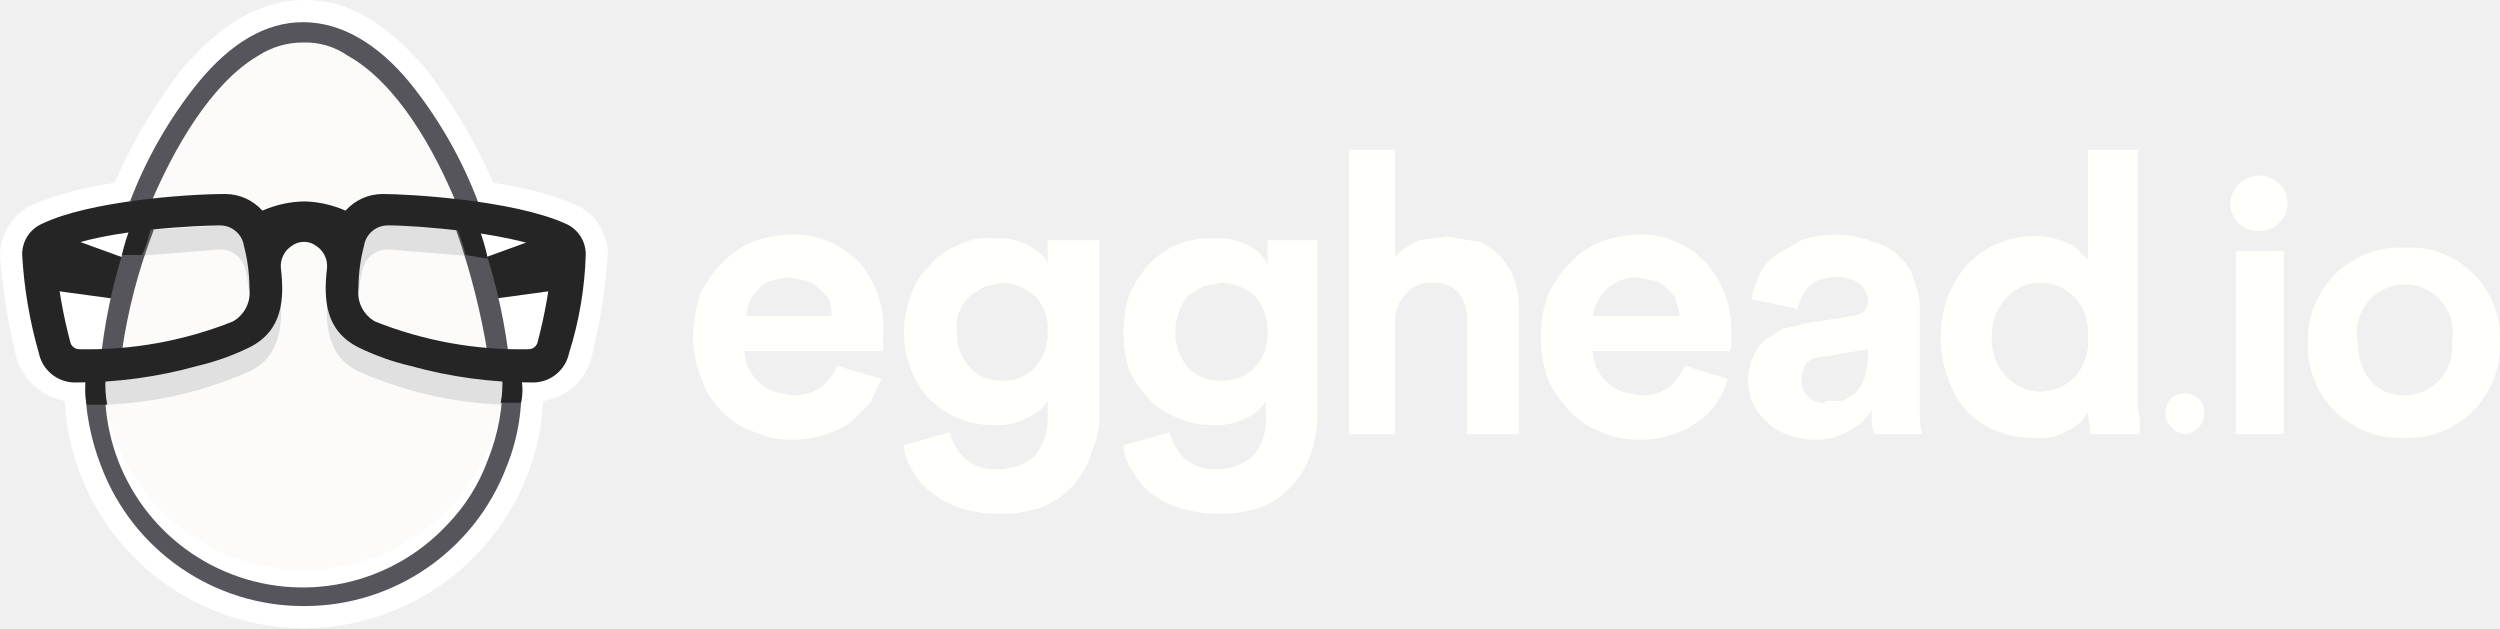
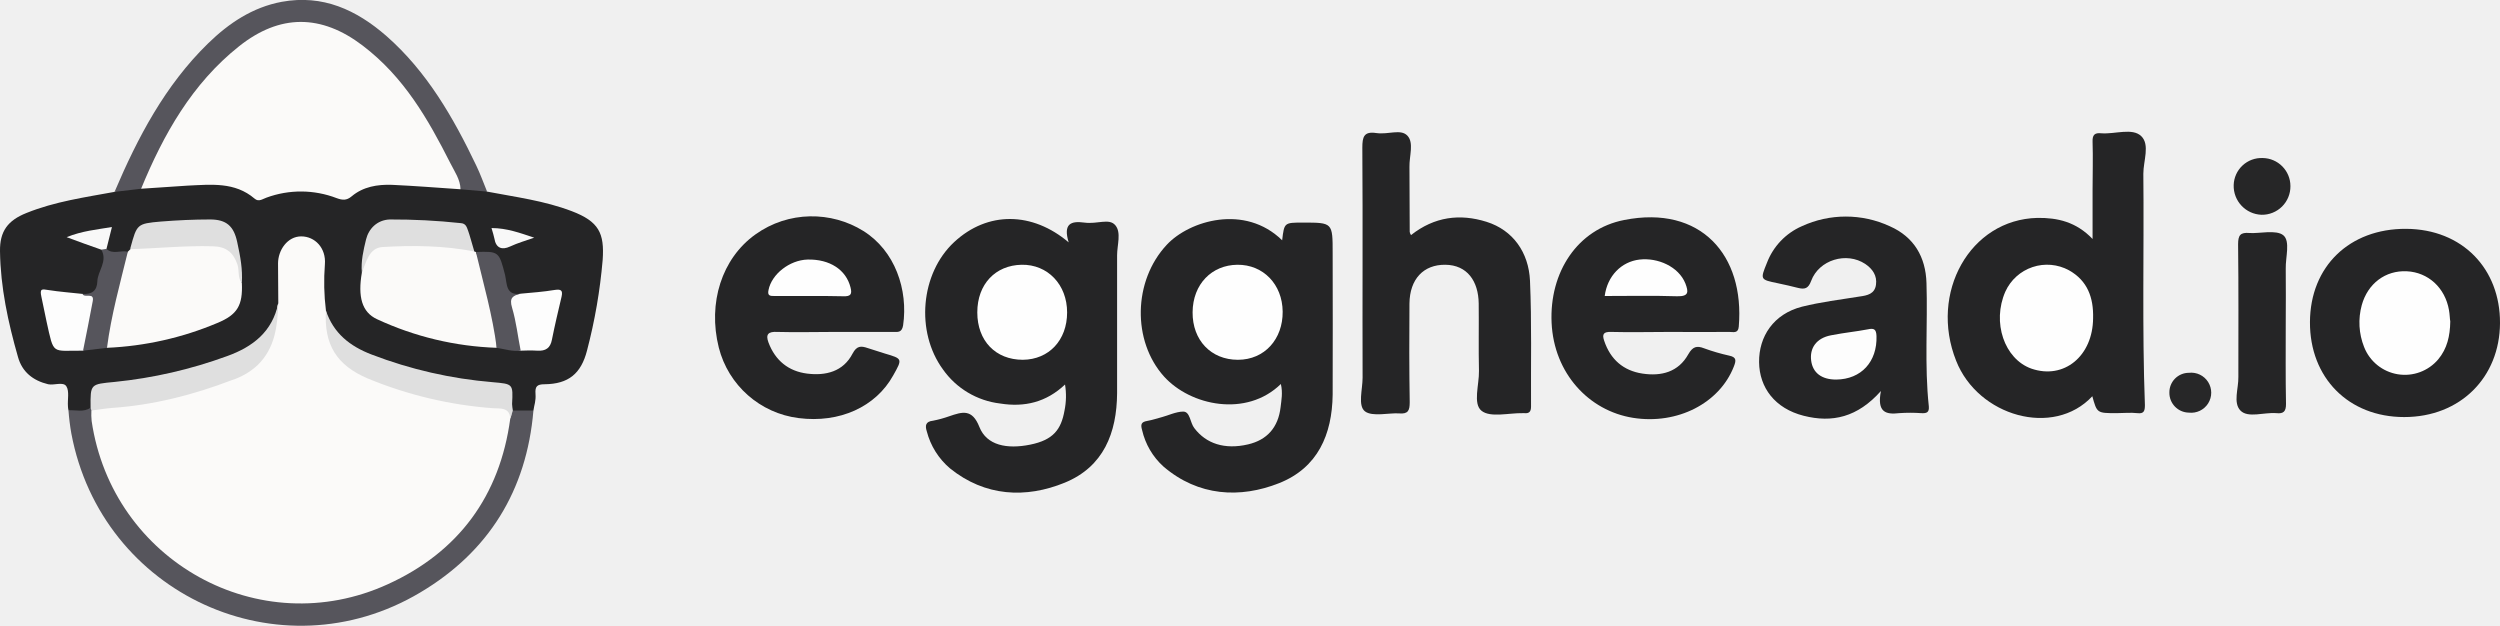
- <svg xmlns="http://www.w3.org/2000/svg" id="Layer_1" data-name="Layer 1" viewBox="0 0 135.3 34">
-   <defs>
-     <style>.cls-1{fill:#fff;}.cls-2{fill:#fcfbfa;}.cls-3{fill:#252526;}.cls-4{fill:#e0e0e0;}.cls-5{fill:#56555c;}.cls-6{fill:#fffffb;}</style>
-   </defs>
-   <path class="cls-1" d="M16.6,34a13,13,0,0,1-13-12.3h0A3.4,3.4,0,0,1,1,19.4a34.5,34.5,0,0,1-.9-5.6,3.1,3.1,0,0,1,1.7-2.7A17.9,17.9,0,0,1,6.3,9.9,28.9,28.9,0,0,1,9.9,3.8C12,1.3,14.2,0,16.6,0s4.5,1.3,6.6,3.8a28.9,28.9,0,0,1,3.6,6.1,17.9,17.9,0,0,1,4.5,1.2A3,3,0,0,1,33,13.8a34.5,34.5,0,0,1-.9,5.6,3.2,3.2,0,0,1-2.6,2.3h0A13,13,0,0,1,16.5,34Z" transform="translate(-0.1)" />
-   <path class="cls-2" d="M16.5,2.2c6,0,10.9,12.8,10.9,18.8A10.9,10.9,0,0,1,5.7,21C5.7,15,10.6,2.2,16.5,2.2Z" transform="translate(-0.1)" />
-   <path class="cls-3" d="M30.3,12.5l-4.4,1.6a17.2,17.2,0,0,0,.7,2.1l4.4-.6Zm-27.5,0,4.4,1.6-.7,2.1-4.4-.6.7-3.1Z" transform="translate(-0.1)" />
-   <path class="cls-4" d="M12,12.2a1.2,1.2,0,0,1,1.4,1.1l.3,2.3a1.3,1.3,0,0,1-.1.6,7.7,7.7,0,0,0-.2-1.5A1.4,1.4,0,0,0,12,13.5l-5,.4a7.8,7.8,0,0,0,.5-1.4Zm15.4,8.3a20.4,20.4,0,0,1-8-1.9,2.8,2.8,0,0,1-1.6-2.3c-.1,1.6.2,3.1,1.7,3.8a21.1,21.1,0,0,0,7.8,1.8A6.6,6.6,0,0,0,27.4,20.5Zm-21.7,0a20.4,20.4,0,0,0,8-1.9,2.8,2.8,0,0,0,1.6-2.3c.1,1.6-.2,3.1-1.7,3.8a21.1,21.1,0,0,1-7.8,1.8A6.6,6.6,0,0,1,5.7,20.5Zm15.4-8.3a1.2,1.2,0,0,0-1.4,1.1l-.3,2.3a1.3,1.3,0,0,0,.1.6,7.7,7.7,0,0,1,.2-1.5,1.4,1.4,0,0,1,1.4-1.2l4.9.4a7.8,7.8,0,0,0-.5-1.4,31.5,31.5,0,0,0-4.4-.3Z" transform="translate(-0.1)" />
-   <path class="cls-5" d="M7.1,11a23.6,23.6,0,0,1,3.7-6.5q2.7-3.3,5.7-3.3c2,0,4,1.1,5.8,3.3A23.6,23.6,0,0,1,26,11H24.8C23.6,8.1,21.6,4.5,18.9,3a4,4,0,0,0-2.4-.7,4.4,4.4,0,0,0-2.4.7c-2.6,1.5-4.6,5.1-5.8,7.9H7.1Zm20.4,8.2h-1a38.8,38.8,0,0,0-1.7-6.7v-.2H25l.9.2H26A30.8,30.8,0,0,1,27.6,19v.2Z" transform="translate(-0.1)" />
-   <path class="cls-3" d="M26.5,14a10.9,10.9,0,0,0-.5-1.7h-.1l-1-.2h-.1v.2a8.8,8.8,0,0,1,.5,1.5Z" transform="translate(-0.1)" />
-   <path class="cls-5" d="M5.6,19a30.8,30.8,0,0,1,1.6-6.7H8.4v.2A30.3,30.3,0,0,0,6.7,19H5.6Z" transform="translate(-0.1)" />
-   <path class="cls-3" d="M7.2,12.2h0a9.8,9.8,0,0,0-.5,1.6H7.8a9.8,9.8,0,0,0,.5-1.6V12H7.2Z" transform="translate(-0.1)" />
-   <path class="cls-5" d="M16.5,32.8A11.7,11.7,0,0,1,5.6,25.3a12.8,12.8,0,0,1-.9-4.8H5.8a10.7,10.7,0,0,0,18.5,7.9,9.9,9.9,0,0,0,2.2-3.5,11.1,11.1,0,0,0,.8-4.4h1a11,11,0,0,1-.8,4.8,11.7,11.7,0,0,1-10.9,7.5Z" transform="translate(-0.1)" />
-   <path class="cls-3" d="M5.9,21.9a6.6,6.6,0,0,1-.1-1.4h-1a3.3,3.3,0,0,0,0,1.4H5.9Zm22.4-1.5h-1a6.6,6.6,0,0,1-.1,1.4h1.1a3.3,3.3,0,0,0,0-1.4Z" transform="translate(-0.1)" />
-   <path class="cls-3" d="M29,20.7a24.6,24.6,0,0,1-6.7-.9,13.3,13.3,0,0,1-2.8-1h0c-1.8-.9-1.9-2.6-1.7-4.3a1.3,1.3,0,0,0-.6-1.2,1.1,1.1,0,0,0-1.3,0,1.3,1.3,0,0,0-.6,1.2c.2,1.7.1,3.4-1.7,4.3h0a13.3,13.3,0,0,1-2.8,1,24.4,24.4,0,0,1-6.6.9H4.1a2,2,0,0,1-1.9-1.6,24.2,24.2,0,0,1-.9-5.3,1.8,1.8,0,0,1,1.1-1.7c2.5-1.2,7.7-1.6,9.9-1.6a2.7,2.7,0,0,1,2,.9,5.9,5.9,0,0,1,2.3-.5,5.9,5.9,0,0,1,2.2.5,2.7,2.7,0,0,1,2-.9c1.3,0,7,.3,9.9,1.6a1.8,1.8,0,0,1,1.1,1.7,19.5,19.5,0,0,1-.9,5.3A2,2,0,0,1,29,20.7Zm-7.9-8.5a1.3,1.3,0,0,0-1.3,1.1,9.1,9.1,0,0,0-.3,2.3,1.8,1.8,0,0,0,.9,1.8,21.2,21.2,0,0,0,8.3,1.5.5.5,0,0,0,.5-.4,27.3,27.3,0,0,0,.8-4.6c0-.2-.1-.3-.3-.4-2.2-.9-6.9-1.3-8.6-1.3ZM3.3,13.5a.5.5,0,0,0-.2.4,27.3,27.3,0,0,0,.8,4.6.5.5,0,0,0,.5.4,21.2,21.2,0,0,0,8.3-1.5,1.8,1.8,0,0,0,.9-1.8,9.1,9.1,0,0,0-.3-2.3A1.3,1.3,0,0,0,12,12.2c-1,0-6.2.2-8.7,1.3Z" transform="translate(-0.1)" />
-   <path class="cls-6" d="M47.8,20.5l-.6,1.3-1,1a4.6,4.6,0,0,1-1.4.7,5.7,5.7,0,0,1-1.8.3,4.5,4.5,0,0,1-2-.4,4.2,4.2,0,0,1-1.8-1.1,4.5,4.5,0,0,1-1.1-1.7,6.9,6.9,0,0,1-.5-2.4,9.3,9.3,0,0,1,.4-2.3,6.6,6.6,0,0,1,1.2-1.7,5.7,5.7,0,0,1,1.6-1.1,6.5,6.5,0,0,1,2-.4,4.9,4.9,0,0,1,3.8,1.5,5.4,5.4,0,0,1,1.3,3.9V19H40.4a2.4,2.4,0,0,0,.2.9A2.5,2.5,0,0,0,42,21.2l1,.2a2.5,2.5,0,0,0,1.6-.5,2.8,2.8,0,0,0,.8-1.1l2.4.7Zm-2.7-3.4a2.2,2.2,0,0,0-.1-.8,1.5,1.5,0,0,0-.5-.6,1.8,1.8,0,0,0-.7-.5l-1-.2-1,.2a1.8,1.8,0,0,0-.7.5,2,2,0,0,0-.6,1.4Zm6.4,6.3a2.9,2.9,0,0,0,.8,1.4,2.5,2.5,0,0,0,1.7.6,3.3,3.3,0,0,0,2.1-.7,3.5,3.5,0,0,0,.7-2.3v-.7a2.4,2.4,0,0,1-1.1.9,3.2,3.2,0,0,1-1.8.4,4.5,4.5,0,0,1-2-.4,4.9,4.9,0,0,1-1.5-1,5.4,5.4,0,0,1-1-1.6,5.5,5.5,0,0,1,0-4,3.4,3.4,0,0,1,1-1.6,3.3,3.3,0,0,1,1.5-1.1,3.4,3.4,0,0,1,2-.4,3.4,3.4,0,0,1,1.9.4c.5.3.9.6,1,1V13h2.8v9.4a4.5,4.5,0,0,1-.4,2,4.6,4.6,0,0,1-2.6,3,6.2,6.2,0,0,1-2.5.4,6.4,6.4,0,0,1-2-.3,4.4,4.4,0,0,1-1.5-.8,3.2,3.2,0,0,1-1.1-1.2,3.4,3.4,0,0,1-.5-1.4Zm2.8-2.8a2.3,2.3,0,0,0,1.8-.7,2.7,2.7,0,0,0,.7-2,2.5,2.5,0,0,0-.7-1.9,2.9,2.9,0,0,0-1.8-.7l-.9.2-.8.5a2.8,2.8,0,0,0-.6.9,1.7,1.7,0,0,0-.1,1,2.6,2.6,0,0,0,.7,2,2.2,2.2,0,0,0,1.7.7Zm9.1,2.8a2.9,2.9,0,0,0,.8,1.4,2.4,2.4,0,0,0,1.7.6,3,3,0,0,0,2-.7,3,3,0,0,0,.7-2.3v-.7a2.2,2.2,0,0,1-1,.9,3.6,3.6,0,0,1-1.9.4,4.3,4.3,0,0,1-1.9-.4,4,4,0,0,1-1.5-1A5.7,5.7,0,0,1,61.2,20a6.8,6.8,0,0,1,0-4,6.2,6.2,0,0,1,1-1.6,4.4,4.4,0,0,1,3.5-1.5,3.7,3.7,0,0,1,2,.4,2.4,2.4,0,0,1,1,1V13h2.7v9.4a6.4,6.4,0,0,1-.3,2,4.9,4.9,0,0,1-2.6,3,6.8,6.8,0,0,1-2.6.4,6.3,6.3,0,0,1-1.9-.3,4.8,4.8,0,0,1-1.6-.8,4,4,0,0,1-1-1.2,2.4,2.4,0,0,1-.5-1.4Zm2.8-2.8a2.4,2.4,0,0,0,1.8-.7,2.7,2.7,0,0,0,.7-2A2.9,2.9,0,0,0,68,16a2.9,2.9,0,0,0-1.8-.7l-1,.2-.8.5a2.6,2.6,0,0,0-.5.9,3.6,3.6,0,0,0-.2,1,3,3,0,0,0,.7,2,2.4,2.4,0,0,0,1.8.7Zm9.4,2.9H73.1V8.1h2.5v5.8a3.8,3.8,0,0,1,1.3-.9l1.5-.2,1.8.3a3.4,3.4,0,0,1,1.2.9,3.3,3.3,0,0,1,.7,1.3,4.4,4.4,0,0,1,.2,1.6v6.6H79.5V17.4a2.6,2.6,0,0,0-.4-1.5,1.8,1.8,0,0,0-1.5-.6,1.7,1.7,0,0,0-1.4.6,2,2,0,0,0-.6,1.4Zm18-3a3.8,3.8,0,0,1-.6,1.3,3.2,3.2,0,0,1-1,1,3.7,3.7,0,0,1-1.4.7,4.7,4.7,0,0,1-1.7.3,5.2,5.2,0,0,1-2.1-.4,4.5,4.5,0,0,1-1.7-1.1,6.6,6.6,0,0,1-1.2-1.7,6.7,6.7,0,0,1-.4-2.4,6.2,6.2,0,0,1,.4-2.3,6.6,6.6,0,0,1,1.2-1.7,4.6,4.6,0,0,1,1.6-1.1,6.5,6.5,0,0,1,1.9-.4,4.8,4.8,0,0,1,3.8,1.5,5.5,5.5,0,0,1,1.4,3.9v.6a.4.4,0,0,1-.1.3H86.3a2.4,2.4,0,0,0,.2.9,2.5,2.5,0,0,0,1.4,1.3l1,.2a2.5,2.5,0,0,0,1.6-.5,4.4,4.4,0,0,0,.8-1.1l2.3.7ZM91,17.1a2.4,2.4,0,0,0-.2-.8c0-.2-.2-.4-.4-.6a1.8,1.8,0,0,0-.7-.5l-1-.2a2.4,2.4,0,0,0-1.7.7,2.7,2.7,0,0,0-.7,1.4Zm3.7,3.5a3.1,3.1,0,0,1,.9-2.2l1-.6,1.2-.3,2.6-.4c.3-.1.5-.1.6-.3a.8.8,0,0,0,.2-.5,1.5,1.5,0,0,0-.4-.9,2,2,0,0,0-1.4-.4,2,2,0,0,0-1.4.5,2.3,2.3,0,0,0-.6,1.2l-2.5-.5a5,5,0,0,1,.4-1.3,3.1,3.1,0,0,1,.9-1.1l1.4-.8a5.6,5.6,0,0,1,3.9.1,2.9,2.9,0,0,1,1.4.8,2.6,2.6,0,0,1,.8,1.3,4,4,0,0,1,.3,1.5v6c0,.3.1.6.1.8h-2.6c0-.2-.1-.4-.1-.6v-.7a3.2,3.2,0,0,1-1.2,1.1,3.6,3.6,0,0,1-1.9.5,4,4,0,0,1-1.5-.3,2.6,2.6,0,0,1-1.1-.7A2.9,2.9,0,0,1,94.7,20.6Zm4.2,1.1h.9l.7-.4a3.5,3.5,0,0,0,.5-.8,5.2,5.2,0,0,0,.2-1.1v-.5l-2.4.4a1.6,1.6,0,0,0-.9.3,1.7,1.7,0,0,0-.3,1,1.1,1.1,0,0,0,.3.8,1.2,1.2,0,0,0,1,.4Zm16.9-.1a3.4,3.4,0,0,0,.1,1v.9h-2.7V23a2,2,0,0,1-.1-.7,2.2,2.2,0,0,1-1.1,1,2.8,2.8,0,0,1-1.8.4,5.2,5.2,0,0,1-2.1-.4,4.2,4.2,0,0,1-1.6-1.1,5.2,5.2,0,0,1-1-1.8,6.4,6.4,0,0,1,0-4.3,5.9,5.9,0,0,1,1-1.7,5,5,0,0,1,4.8-1.5l.8.3a1,1,0,0,1,.6.5.8.8,0,0,1,.4.4v-6h2.7Zm-7.9-3.4a2.9,2.9,0,0,0,.8,2.2,2.5,2.5,0,0,0,1.8.8,2.7,2.7,0,0,0,1.9-.8,2.9,2.9,0,0,0,.7-2.2,2.8,2.8,0,0,0-.7-2.1,2.7,2.7,0,0,0-1.9-.8,2.5,2.5,0,0,0-1.8.8,2.9,2.9,0,0,0-.8,2.1Zm9.4,4.2a1,1,0,0,1,1.1-1.1,1,1,0,0,1,1,1.1.9.9,0,0,1-.3.7,1.3,1.3,0,0,1-.7.4,1.2,1.2,0,0,1-.8-.4.9.9,0,0,1-.3-.7ZM120.8,11a1.6,1.6,0,0,1,1.6-1.5,1.5,1.5,0,0,1,1.5,1.5,1.5,1.5,0,0,1-1.5,1.5,1.5,1.5,0,0,1-1.6-1.5Zm.3,12.5V13.6h2.6v9.9Zm3.9-5a5,5,0,0,1,5.2-5.1,4.9,4.9,0,0,1,5.2,5.1,5,5,0,0,1-5.2,5.2A5,5,0,0,1,125,18.5Zm7.8,0a2.6,2.6,0,1,0-5.1,0c0,1.6.9,2.9,2.5,2.9A2.6,2.6,0,0,0,132.8,18.5Z" transform="translate(-0.1)" />
+ <svg xmlns="http://www.w3.org/2000/svg" width="960.3" height="240.4" viewBox="0 0 960.3 240.4">
+   <path d="M247.2,492.9c11,2.1,22,3.5,32.5,7.5s12.6,8.5,11.9,18.7a206,206,0,0,1-6,34.8c-2.3,9-7.2,12.9-16.3,13-3,0-3.7.9-3.5,3.7s-.5,4.2-.8,6.4c-2.4,1.8-4.9,1.7-7.6.6a4,4,0,0,1-1.6-3.9c.4-4.9-2.6-6-6.5-6.2-11.5-.7-22.6-3.1-33.7-6.2a126.9,126.9,0,0,1-17.8-6.6c-7-3.1-11.2-8.6-13.6-15.7s-1.9-11.7-.9-17.7a8.1,8.1,0,0,0-7.2-9.6c-4-.2-7.2,3.3-7.6,8.3s.4,10.6-.5,15.8c-1.9,11.7-9.8,17.6-20,21.5-13.2,4.9-26.7,8.5-40.7,9.7-6.6.6-11.8,1.4-11.9,9.5-2.9,2.3-5.9,2.7-9,.4a7.7,7.7,0,0,1-.2-1.5c-.2-2.6.6-5.8-.6-7.7s-4.7-.3-7-.8c-5.8-1.4-10-4.7-11.6-10.5-3.8-13.3-6.7-26.7-6.9-40.6C60,508.2,63,504,70.3,501.1c10.9-4.4,22.4-6,33.8-8.1a18,18,0,0,1,9.9-2.4c8.6-1.1,17.2-1.5,25.8-2a28.3,28.3,0,0,1,15.8,3.8,10.6,10.6,0,0,0,9,.8,38.8,38.8,0,0,1,23.6.2c2.3.8,4.4,1.2,6.6-.3,6.2-4.2,13.3-5.2,20.5-4.4s14.7.5,21.9,1.9C240.7,490.5,244.2,490.8,247.2,492.9Z" transform="translate(-60.1 -419.3)" fill="#252526" />
+   <path d="M552.1,566.8c-13.2,12.9-34.7,8.4-44.9-2.9-12.2-13.6-11.9-36.7,1.1-50.6,8.7-9.3,30-15.7,44.3-1.7.8-6.8.8-6.8,8-6.8,11.4,0,11.4,0,11.4,11.7,0,18.1.1,36.2,0,54.4-.2,15.3-5.7,28.1-20.6,34s-31,5.1-44.4-6.4a27,27,0,0,1-8.2-14c-.6-2.1-.4-3.1,1.9-3.5s3.8-1,5.8-1.5,5.4-2.1,8.1-2.1,2.6,4.3,4.3,6.4c4.5,5.9,11.6,8.3,20.6,6.2,7.3-1.7,11.6-6.5,12.5-14.3C552.3,573,552.9,570.2,552.1,566.8Z" transform="translate(-60.1 -419.3)" fill="#252526" />
+   <path d="M470.6,512.4c-2.2-7.2.9-8.3,6-7.6s9.5-1.8,11.9,1,.7,7.6.7,11.6v52.9c-.1,15.3-5.2,28.3-20.1,34.4s-30.6,5.4-44.1-5.5a27.7,27.7,0,0,1-8.9-14.2c-.7-2.2-.5-3.8,2.4-4.1a43.7,43.7,0,0,0,6.2-1.7c5-1.7,8.8-3,11.6,4.1s10.6,8.6,19.5,6.8,11.9-5.8,13.2-13.1a27.6,27.6,0,0,0,.2-10c-7.2,6.8-15.5,8.8-24.9,7.3a31.4,31.4,0,0,1-22-13.1c-10.6-14.5-8.6-36.9,4.3-48.9S456.7,500.6,470.6,512.4Z" transform="translate(-60.1 -419.3)" fill="#252526" />
+   <path d="M863.8,571.5c-14.9,16-43.9,7.7-52.3-13.6-10.4-26.1,5.3-54.3,31.2-54.9,7.7-.1,14.9,1.5,21.2,8.1V492.3c0-6.2.2-12.3,0-18.5-.1-2.6.7-3.6,3.4-3.3,5.2.4,11.9-2.2,15.3,1.1s.8,9.5.8,14.4c.3,29.7-.5,59.3.6,88.9,0,2.3-.4,3.4-2.9,3.1s-5.4,0-8,0C865.6,578,865.6,578,863.8,571.5Z" transform="translate(-60.1 -419.3)" fill="#252526" />
+   <path d="M602.1,509.6c9-7.1,18.8-8.3,29-5.1s16.2,11.8,16.7,22.6c.7,16.1.3,32.2.4,48.4,0,1.9-.7,2.7-2.6,2.5h-.5c-5.5-.1-12.5,1.8-15.9-.9s-.9-10-1-15.3c-.2-8.6,0-17.3-.1-25.9s-4.4-14.8-12.8-14.9-13.7,5.5-13.8,14.9c-.1,12.6-.1,25.3.1,37.9,0,3.2-.6,4.6-4.1,4.3s-10.3,1.4-13.1-.8-.9-8.4-.9-12.9c-.1-29.4.1-58.9-.1-88.4,0-4.1.6-6.3,5.3-5.6s9.4-1.7,12,1,.7,7.9.8,12c.1,8.3,0,16.7.1,25A3.3,3.3,0,0,0,602.1,509.6Z" transform="translate(-60.1 -419.3)" fill="#252526" />
+   <path d="M701.5,546.8c-7.5,0-15,.2-22.5,0-2.9-.1-3.6.8-2.7,3.4,2.4,7.2,7.4,11.5,14.7,12.6s13.8-.6,17.6-7.4c1.7-3,3.3-3.4,6.1-2.3a75.8,75.8,0,0,0,9.6,2.8c2.9.6,2.7,1.9,1.8,4.2-5.5,14.1-21.7,22.4-38.7,19.7s-30.4-17.1-31.3-36.5,9.9-36,27.9-39.5c29.4-5.8,46.3,13.5,44,40.9-.2,2.8-2.1,2.1-3.6,2.1C716.8,546.9,709.1,546.8,701.5,546.8Z" transform="translate(-60.1 -419.3)" fill="#252526" />
+   <path d="M380.6,546.8c-7.3,0-14.6.2-21.9,0-3.5-.2-4.6.9-3.4,4.1,2.6,6.9,7.7,11,14.8,11.9s13.9-.7,17.5-7.7c1.6-3,3.2-3,5.8-2.1l6.6,2.1c6.8,2,6.8,2,3.2,8.4-6.7,12.1-20.6,18.4-36.3,16.4a36.3,36.3,0,0,1-30.7-27.1c-4.3-17.2,1.2-34.2,14-43.4s29.3-9,41.5-1.4S409,530.6,407,544.3c-.5,2.9-2.1,2.5-3.9,2.5Z" transform="translate(-60.1 -419.3)" fill="#252526" />
+   <path d="M782.6,569.5c-9,10.1-18.7,12.3-29.7,9.5s-17-10.8-17.1-20.6,5.5-18.5,16.5-21.3c7.2-1.8,14.7-2.7,22.1-3.9,3-.4,5.8-1,6.3-4.5s-1.3-6.1-4.1-8c-7.2-4.8-17.8-1.6-20.8,6.5-1.1,3-2.5,3.3-5,2.7s-5.2-1.3-7.8-1.8c-6.8-1.4-6.8-1.4-4.2-7.8a25.1,25.1,0,0,1,13.4-14.1,40.3,40.3,0,0,1,33.8,0c9.3,4.1,13.8,11.8,14.1,21.8.5,15.8-.8,31.6.9,47.4.2,2.4-.9,2.7-2.9,2.6a60.3,60.3,0,0,0-8.5,0C784.5,578.6,781,577.7,782.6,569.5Z" transform="translate(-60.1 -419.3)" fill="#252526" />
+   <path d="M983.6,579.5c-21.4,0-36.3-15.1-36.2-36.5s15.2-35.9,36.9-35.8,36.2,15.4,36.1,36.2S1005.2,579.5,983.6,579.5Z" transform="translate(-60.1 -419.3)" fill="#252526" />
+   <path d="M86.4,576.9c2.8-.2,5.8.9,8.5-1a2.3,2.3,0,0,1,1,1.2c2.2,15.4,7.3,29.5,17.1,42,26.3,33.7,75.3,40.5,109.7,15.3,18.5-13.5,28.7-31.8,32.5-54.1.4-1.3.7-2.5,1.9-3.3H265c-2.6,30.7-17.2,54.3-43.5,69.9-53.9,32.1-122.4.7-134-61.1A86.5,86.5,0,0,1,86.4,576.9Z" transform="translate(-60.1 -419.3)" fill="#56555c" />
+   <path d="M114.3,491.8,104.1,493c8.9-20.9,19.4-40.9,35.9-57,8-7.8,17.1-13.9,28.3-16,15.8-2.9,28.7,3.1,40.2,13.1,15.6,13.7,25.7,31.3,34.5,49.7,1.6,3.3,2.8,6.7,4.2,10.1L237,492c-4.4-7.1-7.4-14.9-11.8-22-6.1-10.1-12.6-20-21.5-28s-16.6-12.8-27.9-12.8c-9.2,0-16.7,4-23.7,9.3-9.3,7-16.1,16.4-22.3,26a193.7,193.7,0,0,0-12.3,22.3A12.6,12.6,0,0,1,114.3,491.8Z" transform="translate(-60.1 -419.3)" fill="#56555c" />
+   <path d="M938.1,543.5c0,10.3-.1,20.7.1,31,0,2.8-.9,3.8-3.7,3.5-4.7-.4-10.9,2-13.8-1s-.7-8.5-.8-12.9c0-17,.1-34-.1-51,0-3.5.9-4.6,4.4-4.3s10.3-1.4,13,.9.8,8.4.9,12.8C938.2,529.5,938.1,536.5,938.1,543.5Z" transform="translate(-60.1 -419.3)" fill="#252526" />
+   <path d="M929.2,480a10.8,10.8,0,0,1,10.7,10.8,10.9,10.9,0,0,1-11.1,11,11.1,11.1,0,0,1-10.7-11.4A10.7,10.7,0,0,1,929.2,480Z" transform="translate(-60.1 -419.3)" fill="#262627" />
+   <path d="M900.9,577.8a7.6,7.6,0,0,1-7.5-7.7,7.5,7.5,0,0,1,7.5-7.6,7.7,7.7,0,1,1,0,15.3Z" transform="translate(-60.1 -419.3)" fill="#272728" />
+   <path d="M256.1,580.1c-4,29.8-20,51.3-47,63.6-49.4,22.6-105.9-8.9-113.8-62.7a26.7,26.7,0,0,1-.1-4c2-1.8,4.6-2,7-2.2,14.5-1.2,28.4-4.9,42.3-9s20.4-14.3,22.1-28a4.5,4.5,0,0,1,.4-2c0-5.1-.1-10.2-.1-15.3s3.6-10.4,8.9-10.4,9.6,4.5,9.1,10.7a88.1,88.1,0,0,0,.4,17.8c.4,1.9.7,3.9,1.1,5.9,1.9,10.3,8.3,16.4,18,20a171.4,171.4,0,0,0,44.1,10.2,19,19,0,0,1,5.3.9C256.1,576.4,257.2,577.7,256.1,580.1Z" transform="translate(-60.1 -419.3)" fill="#fbfaf9" />
+   <path d="M114.3,491.8c8.6-20.9,19.6-40.4,37.6-54.7,15.7-12.5,31.6-12.4,47.5-.3S224.5,465,233.1,482c1.6,3.2,3.8,6.2,3.9,10-8.8-.6-17.6-1.3-26.3-1.7-5.6-.2-11.1.7-15.5,4.4-2,1.7-3.6,1.5-5.8.7a38.3,38.3,0,0,0-26.9-.2c-1.5.5-3,1.8-4.6.4-7.6-6.5-16.7-5.4-25.7-5Z" transform="translate(-60.1 -419.3)" fill="#fbfaf9" />
+   <path d="M250.9,552.9a118.5,118.5,0,0,1-46-11c-5.8-2.7-7.4-8.6-5.8-17.9s4-11.4,14-11.5a190.3,190.3,0,0,1,23.9,1c2.1.3,3.9.6,5.3,2.4l.6.2C248.1,527.8,251.3,540,250.9,552.9Z" transform="translate(-60.1 -419.3)" fill="#fbfaf9" />
+   <path d="M153,528c.4,8.6-1.7,12.2-9.5,15.4a122.8,122.8,0,0,1-42.3,9.5c-1.1-1-.8-2.4-.7-3.7a188.7,188.7,0,0,1,6.6-29.8,8.1,8.1,0,0,1,2.1-3.4l1-1c4.7-2.4,10-2,15-2.4s10-.1,15-.1c8.6.2,11.6,3,12.4,11.6C152.7,525.4,152.3,526.8,153,528Z" transform="translate(-60.1 -419.3)" fill="#fbfaf9" />
+   <path d="M256.1,580.1c-.2-4.5-4.1-3.8-6.7-4a155.8,155.8,0,0,1-48-11.4c-12-5.1-16.9-13-16.1-26.1,2.9,8.7,9.2,13.7,17.6,16.9a168.2,168.2,0,0,0,46.4,10.6c7.9.7,7.9.6,7.5,8.4a21.3,21.3,0,0,0,.3,2.5Z" transform="translate(-60.1 -419.3)" fill="#dfdfdf" />
+   <path d="M167,535.8c-.3,8.7-1.2,17.2-8,23.8a26.3,26.3,0,0,1-9.8,5.7c-14.9,5.7-30.2,9.6-46.1,10.7-2.7.2-5.3.7-7.9,1l-.3-1.1c-.1-9.2-.1-9,9.3-9.9a177.5,177.5,0,0,0,43.1-9.9C157.3,552.5,164.7,546.7,167,535.8Z" transform="translate(-60.1 -419.3)" fill="#dfdfdf" />
+   <path d="M242.3,515.9c-11.8-2.3-23.6-2.4-35.4-1.7-5.1.4-6.1,5.8-7.8,9.8-.4-4.3.6-8.6,1.6-12.7s4.2-7.5,9.1-7.7A246.5,246.5,0,0,1,237,505c2.1.1,2.4,1.6,2.9,2.9S241.5,513.2,242.3,515.9Z" transform="translate(-60.1 -419.3)" fill="#dfdfdf" />
+   <path d="M153,528c-1.7-2-.9-4.7-1.7-7.1-1.6-4.7-4.4-6.9-9.5-7-10.6-.3-21.1.8-31.6,1.1,0-.1-.1-.3,0-.5,2.5-9.1,2.5-9.3,11.7-10.1,6.3-.5,12.6-.8,18.9-.8s9.1,2.6,10.4,8.6S153.3,522.6,153,528Z" transform="translate(-60.1 -419.3)" fill="#dfdfdf" />
+   <path d="M92,554c-12.2-.1-11.1,1.9-14-11.1-.7-3.2-1.3-6.4-2-9.6s.2-3,2.6-2.6c4.4.7,8.8,1,13.2,1.5s5.5.8,4.6,6.1c-.7,3.7-1.4,7.4-1.9,11.2C94.3,551.3,94,553.1,92,554Z" transform="translate(-60.1 -419.3)" fill="#fdfdfd" />
+   <path d="M260.2,532.1c4.3-.4,8.6-.7,12.8-1.4,2.5-.4,3.4,0,2.8,2.6-1.3,5.5-2.6,11-3.7,16.5-.6,3.2-2.4,4.4-5.6,4.2s-4.3,0-6.4,0-2.2-2.4-2.4-4.1c-.4-3.7-1.4-7.4-2-11.1C254.7,533.2,254.8,533,260.2,532.1Z" transform="translate(-60.1 -419.3)" fill="#fdfdfd" />
+   <path d="M92,554c1.3-6.3,2.5-12.6,3.7-18.9.8-3.8-3.2-1.1-3.9-2.9,3.5.2,5.6-1.1,5.7-4.9s4.1-7.7,1.5-12.1a1.3,1.3,0,0,1,2-.3c2.4,2.3,5.5.4,8.2,1.1-3,12.3-6.4,24.4-8,36.9Z" transform="translate(-60.1 -419.3)" fill="#56555c" />
+   <path d="M260.2,532.1c-3,.7-4.6,1.5-3.4,5.4,1.6,5.4,2.2,11,3.3,16.5-3.2.4-6.1-.6-9.2-1.1-1.6-12.5-5.1-24.6-8-36.8,8.8-.3,8.9-.2,11.2,8.8C254.9,528.3,254.3,533,260.2,532.1Z" transform="translate(-60.1 -419.3)" fill="#56555c" />
+   <path d="M101,514.9l-2,.3-6.5-2.3-6.8-2.5c5.9-2.4,11.5-2.9,17.4-3.9Z" transform="translate(-60.1 -419.3)" fill="#f8f8f8" />
+   <path d="M265.3,510.6c-3.1,1.1-6.3,2-9.3,3.4s-5.4.7-6-3.1c-.2-1.1-.6-2.2-1.1-4C254.8,506.9,259.9,508.8,265.3,510.6Z" transform="translate(-60.1 -419.3)" fill="#f8f8f8" />
+   <path d="M535.4,521c9.9-.1,17.3,7.5,17.4,18s-6.9,18.5-17.2,18.5-17.5-7.5-17.4-18.3S525.6,521.1,535.4,521Z" transform="translate(-60.1 -419.3)" fill="#fefefe" />
+   <path d="M453,557.5c-10.5,0-17.5-7.3-17.5-18.2s7-18.1,17-18.3,17.5,7.6,17.5,18.3S463,557.4,453,557.5Z" transform="translate(-60.1 -419.3)" fill="#fefefe" />
+   <path d="M864.1,541.5c-.1,14.6-11.2,23.7-23.7,19.4-10.4-3.7-15.2-17.8-10-29.6a17.6,17.6,0,0,1,24.4-8.2C862,527.1,864.3,533.7,864.1,541.5Z" transform="translate(-60.1 -419.3)" fill="#fefefe" />
+   <path d="M676.5,533c1-7.7,6.4-13.2,13.4-14s15,2.7,17.6,9.2c1.2,3.2,1.4,5-3.2,4.9C695,532.8,685.8,533,676.5,533Z" transform="translate(-60.1 -419.3)" fill="#fefefe" />
+   <path d="M371.1,533H357.6c-1.6,0-2.8,0-2.3-2.3,1.2-6.1,8.1-11.5,15-11.7,8.5-.2,14.8,3.9,16.5,10.7.7,2.7,0,3.5-2.8,3.4S375.4,533,371.1,533Z" transform="translate(-60.1 -419.3)" fill="#fefefe" />
+   <path d="M765.4,565.1c-5.6,0-9-2.6-9.6-7.3s1.9-8.6,7.6-9.7,9.5-1.4,14.2-2.3c2.3-.5,3.2-.1,3.3,2.6C781.2,558.2,775.1,565,765.4,565.1Z" transform="translate(-60.1 -419.3)" fill="#fdfdfd" />
+   <path d="M1001.3,542.8c-.1,5.6-1.2,10.4-4.6,14.5a16.8,16.8,0,0,1-28.5-4.7,25.4,25.4,0,0,1-.9-16.1c2.3-8.3,9.1-13.4,17.3-13s14.7,6.3,16.2,14.9C1001.1,540,1001.1,541.7,1001.3,542.8Z" transform="translate(-60.1 -419.3)" fill="#fefefe" />
</svg>
